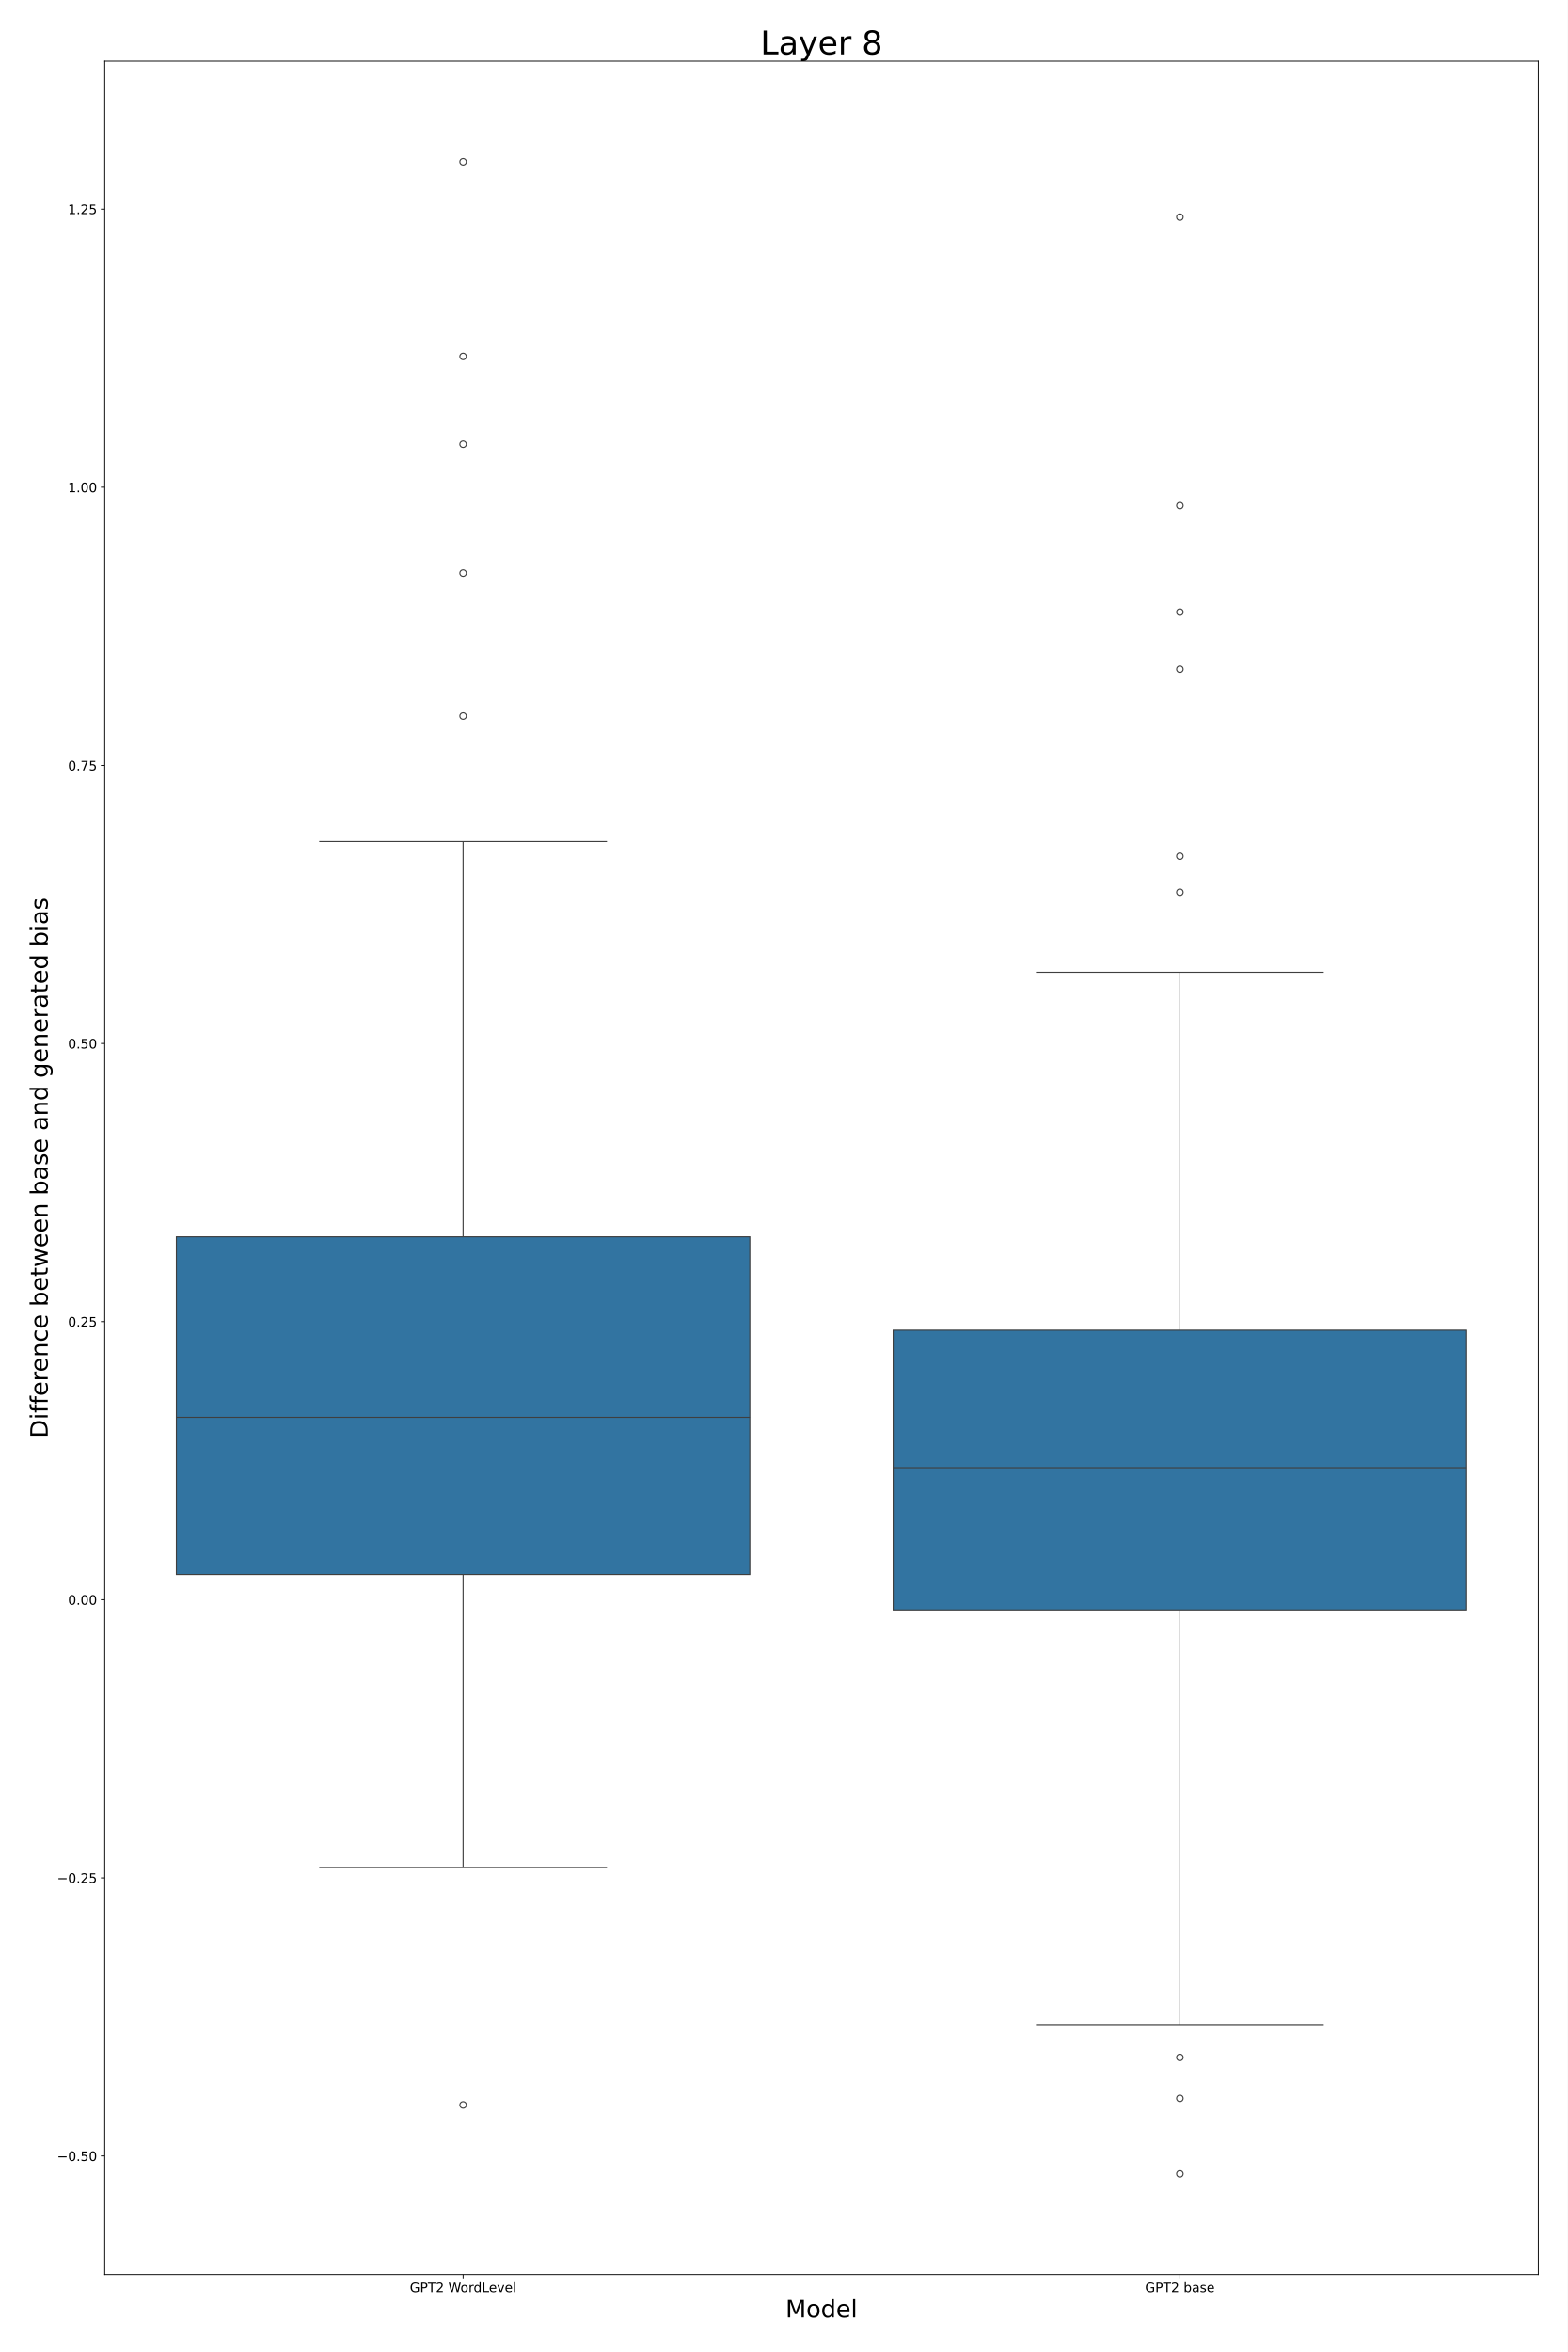
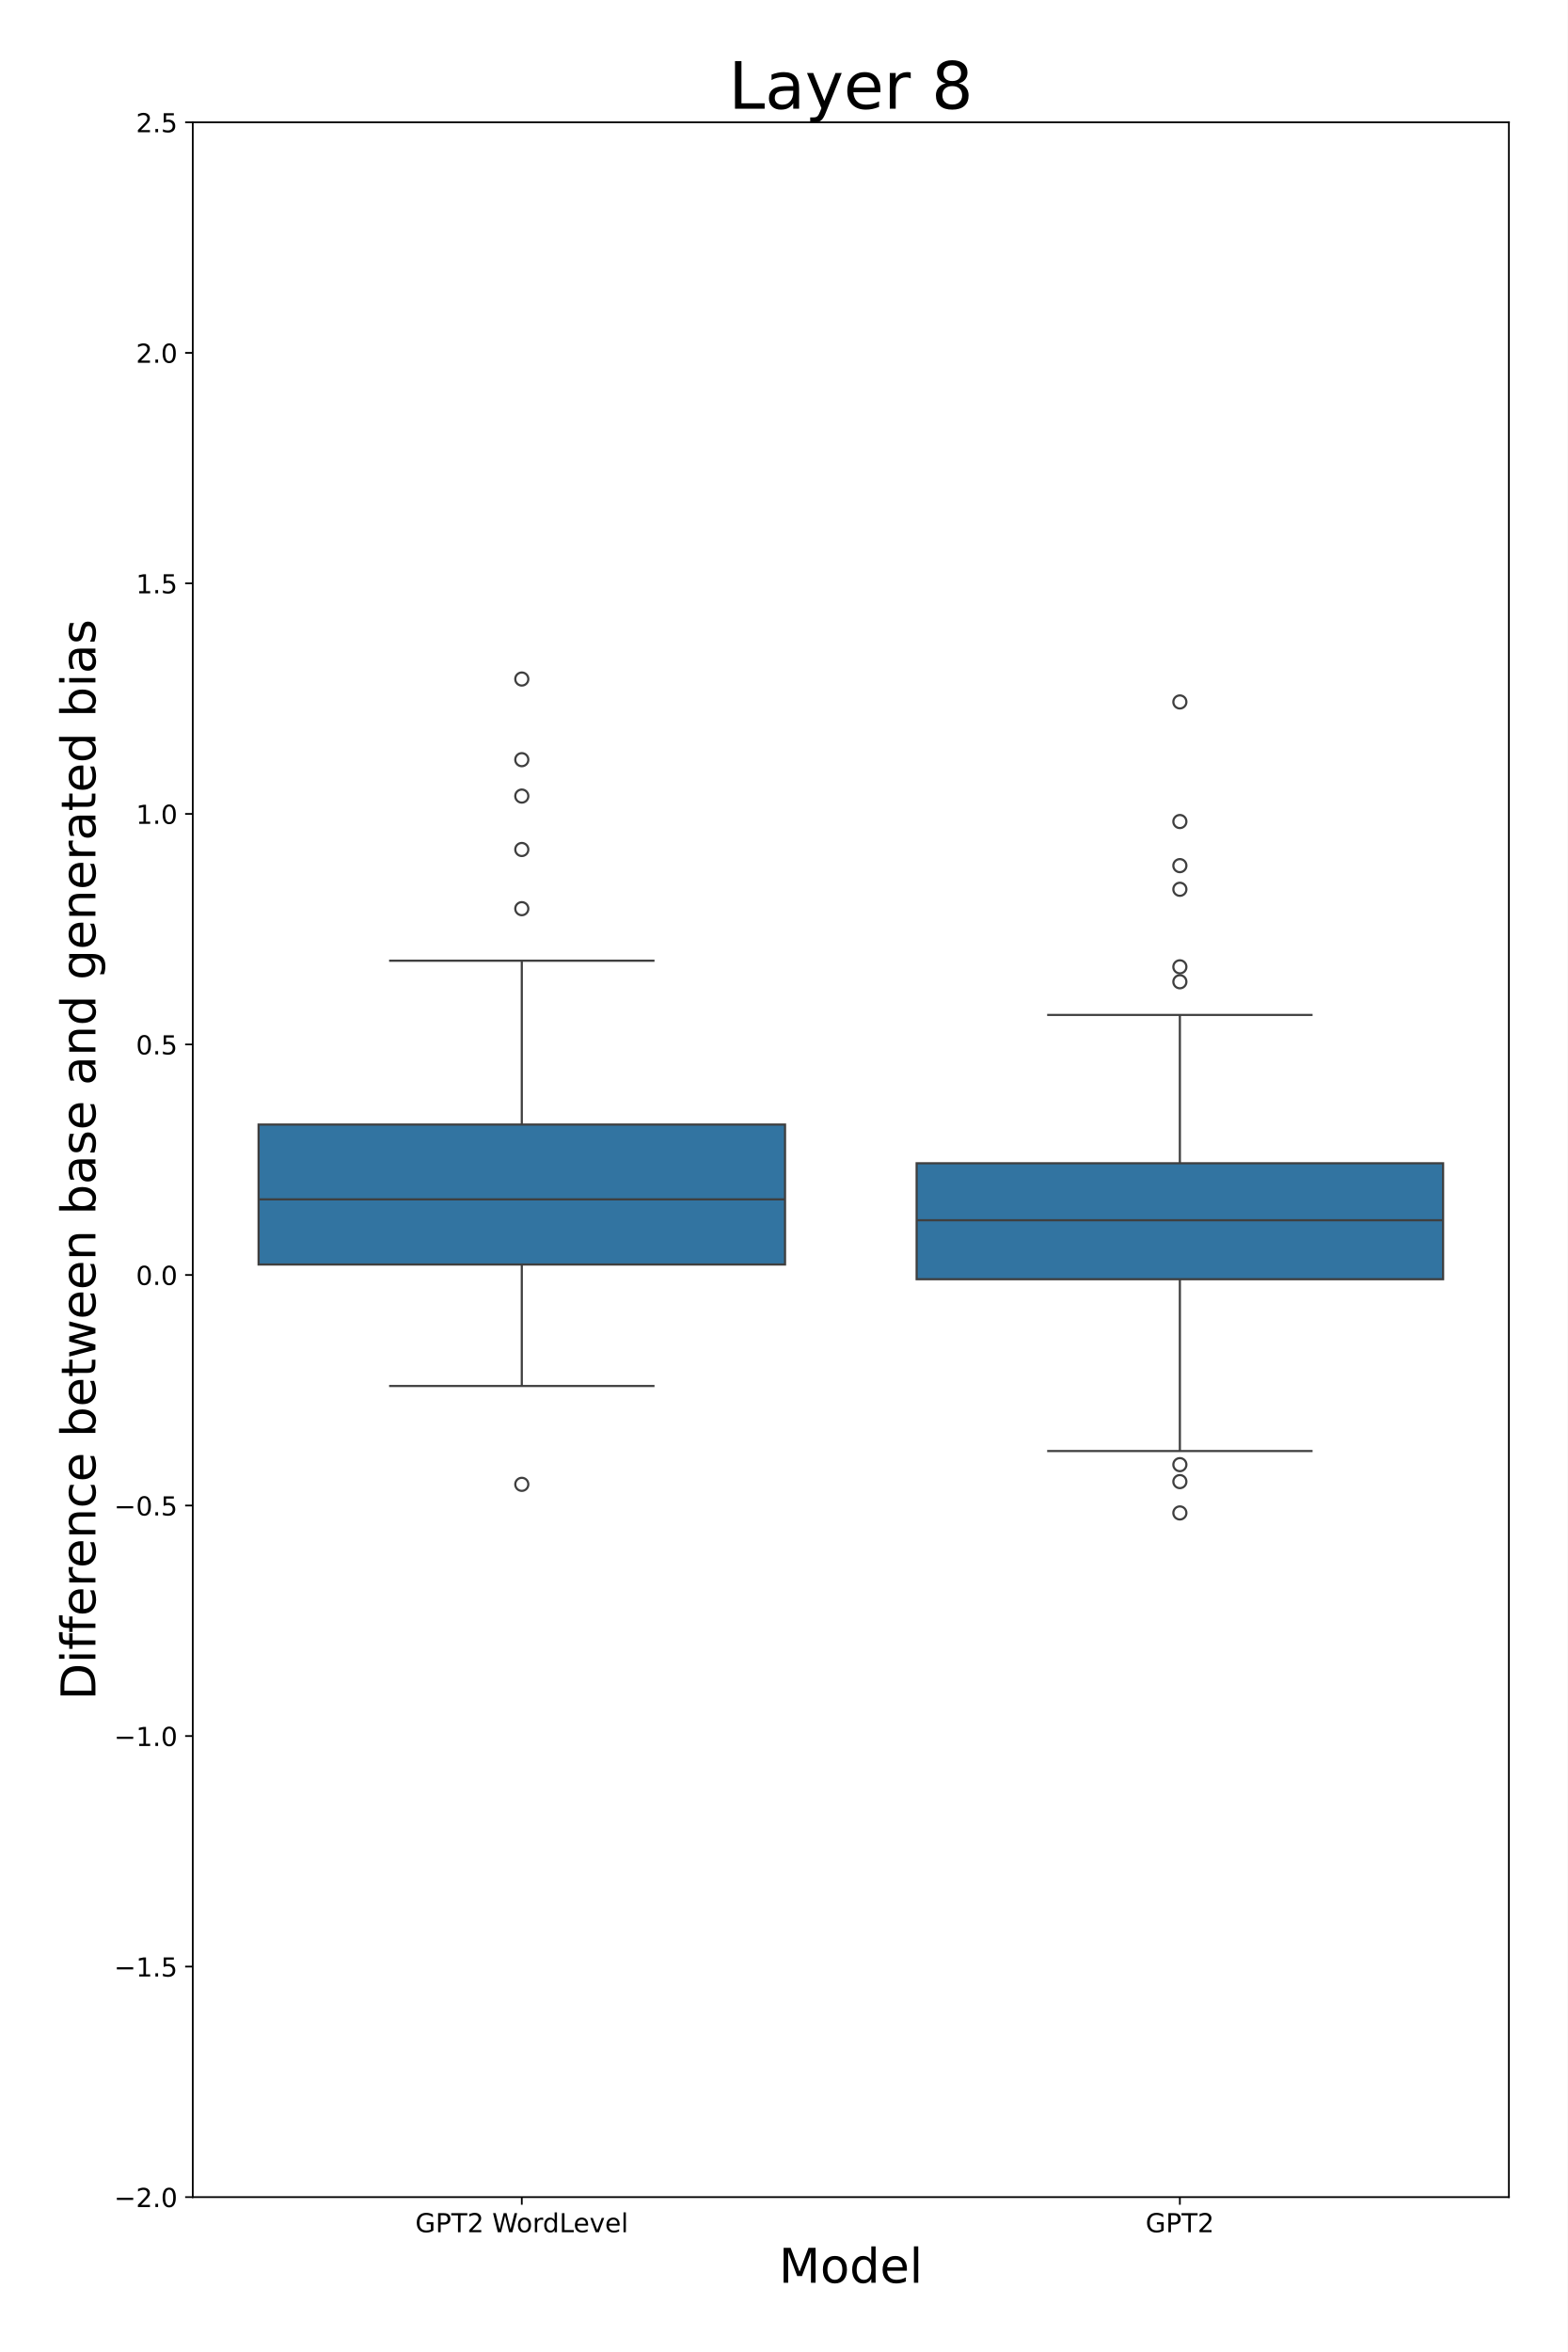
- <svg xmlns="http://www.w3.org/2000/svg" xmlns:xlink="http://www.w3.org/1999/xlink" width="1440pt" height="2160pt" viewBox="0 0 1440 2160" version="1.1">
+ <svg xmlns="http://www.w3.org/2000/svg" xmlns:xlink="http://www.w3.org/1999/xlink" width="720pt" height="1080pt" viewBox="0 0 720 1080" version="1.1">
  <defs>
    <style type="text/css">*{stroke-linejoin: round; stroke-linecap: butt}</style>
  </defs>
  <g id="figure_1">
    <g id="patch_1">
-       <path d="M 0 2160  L 1440 2160  L 1440 0  L 0 0  z " style="fill: #ffffff" />
+       <path d="M 0 1080  L 720 1080  L 720 0  L 0 0  z " style="fill: #ffffff" />
    </g>
    <g id="axes_1">
      <g id="patch_2">
-         <path d="M 96.185 2088.88  L 1413 2088.88  L 1413 56.16  L 96.185 56.16  z " style="fill: #ffffff" />
+         <path d="M 88.535 1008.88  L 693 1008.88  L 693 56.16  L 88.535 56.16  z " style="fill: #ffffff" />
      </g>
      <g id="matplotlib.axis_1">
        <g id="xtick_1">
          <g id="line2d_1">
            <defs>
-               <path id="m4031f83aa3" d="M 0 0  L 0 3.5  " style="stroke: #000000; stroke-width: 0.8" />
+               <path id="m7ab3330249" d="M 0 0  L 0 3.5  " style="stroke: #000000; stroke-width: 0.8" />
            </defs>
            <g>
-               <use xlink:href="#m4031f83aa3" x="425.389" y="2088.88" style="stroke: #000000; stroke-width: 0.8" />
+               <use xlink:href="#m7ab3330249" x="239.651" y="1008.88" style="stroke: #000000; stroke-width: 0.8" />
            </g>
          </g>
          <g id="text_1">
-             <g transform="translate(376.4709 2104.998) scale(0.12 -0.12)">
+             <g transform="translate(190.7334 1024.998) scale(0.12 -0.12)">
              <defs>
                <path id="DejaVuSans-47" d="M 3809 666  L 3809 1919  L 2778 1919  L 2778 2438  L 4434 2438  L 4434 434  Q 4069 175 3628 42  Q 3188 -91 2688 -91  Q 1594 -91 976 548  Q 359 1188 359 2328  Q 359 3472 976 4111  Q 1594 4750 2688 4750  Q 3144 4750 3555 4637  Q 3966 4525 4313 4306  L 4313 3634  Q 3963 3931 3569 4081  Q 3175 4231 2741 4231  Q 1884 4231 1454 3753  Q 1025 3275 1025 2328  Q 1025 1384 1454 906  Q 1884 428 2741 428  Q 3075 428 3337 486  Q 3600 544 3809 666  z " transform="scale(0.015625)" />
                <path id="DejaVuSans-50" d="M 1259 4147  L 1259 2394  L 2053 2394  Q 2494 2394 2734 2622  Q 2975 2850 2975 3272  Q 2975 3691 2734 3919  Q 2494 4147 2053 4147  L 1259 4147  z M 628 4666  L 2053 4666  Q 2838 4666 3239 4311  Q 3641 3956 3641 3272  Q 3641 2581 3239 2228  Q 2838 1875 2053 1875  L 1259 1875  L 1259 0  L 628 0  L 628 4666  z " transform="scale(0.015625)" />
                <path id="DejaVuSans-54" d="M -19 4666  L 3928 4666  L 3928 4134  L 2272 4134  L 2272 0  L 1638 0  L 1638 4134  L -19 4134  L -19 4666  z " transform="scale(0.015625)" />
                <path id="DejaVuSans-32" d="M 1228 531  L 3431 531  L 3431 0  L 469 0  L 469 531  Q 828 903 1448 1529  Q 2069 2156 2228 2338  Q 2531 2678 2651 2914  Q 2772 3150 2772 3378  Q 2772 3750 2511 3984  Q 2250 4219 1831 4219  Q 1534 4219 1204 4116  Q 875 4013 500 3803  L 500 4441  Q 881 4594 1212 4672  Q 1544 4750 1819 4750  Q 2544 4750 2975 4387  Q 3406 4025 3406 3419  Q 3406 3131 3298 2873  Q 3191 2616 2906 2266  Q 2828 2175 2409 1742  Q 1991 1309 1228 531  z " transform="scale(0.015625)" />
                <path id="DejaVuSans-20" transform="scale(0.015625)" />
                <path id="DejaVuSans-57" d="M 213 4666  L 850 4666  L 1831 722  L 2809 4666  L 3519 4666  L 4500 722  L 5478 4666  L 6119 4666  L 4947 0  L 4153 0  L 3169 4050  L 2175 0  L 1381 0  L 213 4666  z " transform="scale(0.015625)" />
                <path id="DejaVuSans-6f" d="M 1959 3097  Q 1497 3097 1228 2736  Q 959 2375 959 1747  Q 959 1119 1226 758  Q 1494 397 1959 397  Q 2419 397 2687 759  Q 2956 1122 2956 1747  Q 2956 2369 2687 2733  Q 2419 3097 1959 3097  z M 1959 3584  Q 2709 3584 3137 3096  Q 3566 2609 3566 1747  Q 3566 888 3137 398  Q 2709 -91 1959 -91  Q 1206 -91 779 398  Q 353 888 353 1747  Q 353 2609 779 3096  Q 1206 3584 1959 3584  z " transform="scale(0.015625)" />
                <path id="DejaVuSans-72" d="M 2631 2963  Q 2534 3019 2420 3045  Q 2306 3072 2169 3072  Q 1681 3072 1420 2755  Q 1159 2438 1159 1844  L 1159 0  L 581 0  L 581 3500  L 1159 3500  L 1159 2956  Q 1341 3275 1631 3429  Q 1922 3584 2338 3584  Q 2397 3584 2469 3576  Q 2541 3569 2628 3553  L 2631 2963  z " transform="scale(0.015625)" />
                <path id="DejaVuSans-64" d="M 2906 2969  L 2906 4863  L 3481 4863  L 3481 0  L 2906 0  L 2906 525  Q 2725 213 2448 61  Q 2172 -91 1784 -91  Q 1150 -91 751 415  Q 353 922 353 1747  Q 353 2572 751 3078  Q 1150 3584 1784 3584  Q 2172 3584 2448 3432  Q 2725 3281 2906 2969  z M 947 1747  Q 947 1113 1208 752  Q 1469 391 1925 391  Q 2381 391 2643 752  Q 2906 1113 2906 1747  Q 2906 2381 2643 2742  Q 2381 3103 1925 3103  Q 1469 3103 1208 2742  Q 947 2381 947 1747  z " transform="scale(0.015625)" />
                <path id="DejaVuSans-4c" d="M 628 4666  L 1259 4666  L 1259 531  L 3531 531  L 3531 0  L 628 0  L 628 4666  z " transform="scale(0.015625)" />
                <path id="DejaVuSans-65" d="M 3597 1894  L 3597 1613  L 953 1613  Q 991 1019 1311 708  Q 1631 397 2203 397  Q 2534 397 2845 478  Q 3156 559 3463 722  L 3463 178  Q 3153 47 2828 -22  Q 2503 -91 2169 -91  Q 1331 -91 842 396  Q 353 884 353 1716  Q 353 2575 817 3079  Q 1281 3584 2069 3584  Q 2775 3584 3186 3129  Q 3597 2675 3597 1894  z M 3022 2063  Q 3016 2534 2758 2815  Q 2500 3097 2075 3097  Q 1594 3097 1305 2825  Q 1016 2553 972 2059  L 3022 2063  z " transform="scale(0.015625)" />
                <path id="DejaVuSans-76" d="M 191 3500  L 800 3500  L 1894 563  L 2988 3500  L 3597 3500  L 2284 0  L 1503 0  L 191 3500  z " transform="scale(0.015625)" />
                <path id="DejaVuSans-6c" d="M 603 4863  L 1178 4863  L 1178 0  L 603 0  L 603 4863  z " transform="scale(0.015625)" />
              </defs>
              <use xlink:href="#DejaVuSans-47" />
              <use xlink:href="#DejaVuSans-50" x="77.49" />
              <use xlink:href="#DejaVuSans-54" x="137.793" />
              <use xlink:href="#DejaVuSans-32" x="198.877" />
              <use xlink:href="#DejaVuSans-20" x="262.5" />
              <use xlink:href="#DejaVuSans-57" x="294.287" />
              <use xlink:href="#DejaVuSans-6f" x="387.289" />
              <use xlink:href="#DejaVuSans-72" x="448.471" />
              <use xlink:href="#DejaVuSans-64" x="487.834" />
              <use xlink:href="#DejaVuSans-4c" x="551.311" />
              <use xlink:href="#DejaVuSans-65" x="605.273" />
              <use xlink:href="#DejaVuSans-76" x="666.797" />
              <use xlink:href="#DejaVuSans-65" x="725.977" />
              <use xlink:href="#DejaVuSans-6c" x="787.5" />
            </g>
          </g>
        </g>
        <g id="xtick_2">
          <g id="line2d_2">
            <g>
-               <use xlink:href="#m4031f83aa3" x="1083.796" y="2088.88" style="stroke: #000000; stroke-width: 0.8" />
+               <use xlink:href="#m7ab3330249" x="541.884" y="1008.88" style="stroke: #000000; stroke-width: 0.8" />
            </g>
          </g>
          <g id="text_2">
-             <g transform="translate(1051.837 2104.998) scale(0.12 -0.12)">
-               <defs>
-                 <path id="DejaVuSans-62" d="M 3116 1747  Q 3116 2381 2855 2742  Q 2594 3103 2138 3103  Q 1681 3103 1420 2742  Q 1159 2381 1159 1747  Q 1159 1113 1420 752  Q 1681 391 2138 391  Q 2594 391 2855 752  Q 3116 1113 3116 1747  z M 1159 2969  Q 1341 3281 1617 3432  Q 1894 3584 2278 3584  Q 2916 3584 3314 3078  Q 3713 2572 3713 1747  Q 3713 922 3314 415  Q 2916 -91 2278 -91  Q 1894 -91 1617 61  Q 1341 213 1159 525  L 1159 0  L 581 0  L 581 4863  L 1159 4863  L 1159 2969  z " transform="scale(0.015625)" />
-                 <path id="DejaVuSans-61" d="M 2194 1759  Q 1497 1759 1228 1600  Q 959 1441 959 1056  Q 959 750 1161 570  Q 1363 391 1709 391  Q 2188 391 2477 730  Q 2766 1069 2766 1631  L 2766 1759  L 2194 1759  z M 3341 1997  L 3341 0  L 2766 0  L 2766 531  Q 2569 213 2275 61  Q 1981 -91 1556 -91  Q 1019 -91 701 211  Q 384 513 384 1019  Q 384 1609 779 1909  Q 1175 2209 1959 2209  L 2766 2209  L 2766 2266  Q 2766 2663 2505 2880  Q 2244 3097 1772 3097  Q 1472 3097 1187 3025  Q 903 2953 641 2809  L 641 3341  Q 956 3463 1253 3523  Q 1550 3584 1831 3584  Q 2591 3584 2966 3190  Q 3341 2797 3341 1997  z " transform="scale(0.015625)" />
-                 <path id="DejaVuSans-73" d="M 2834 3397  L 2834 2853  Q 2591 2978 2328 3040  Q 2066 3103 1784 3103  Q 1356 3103 1142 2972  Q 928 2841 928 2578  Q 928 2378 1081 2264  Q 1234 2150 1697 2047  L 1894 2003  Q 2506 1872 2764 1633  Q 3022 1394 3022 966  Q 3022 478 2636 193  Q 2250 -91 1575 -91  Q 1294 -91 989 -36  Q 684 19 347 128  L 347 722  Q 666 556 975 473  Q 1284 391 1588 391  Q 1994 391 2212 530  Q 2431 669 2431 922  Q 2431 1156 2273 1281  Q 2116 1406 1581 1522  L 1381 1569  Q 847 1681 609 1914  Q 372 2147 372 2553  Q 372 3047 722 3315  Q 1072 3584 1716 3584  Q 2034 3584 2315 3537  Q 2597 3491 2834 3397  z " transform="scale(0.015625)" />
-               </defs>
+             <g transform="translate(526.1347 1024.998) scale(0.12 -0.12)">
              <use xlink:href="#DejaVuSans-47" />
              <use xlink:href="#DejaVuSans-50" x="77.49" />
              <use xlink:href="#DejaVuSans-54" x="137.793" />
              <use xlink:href="#DejaVuSans-32" x="198.877" />
-               <use xlink:href="#DejaVuSans-20" x="262.5" />
-               <use xlink:href="#DejaVuSans-62" x="294.287" />
-               <use xlink:href="#DejaVuSans-61" x="357.764" />
-               <use xlink:href="#DejaVuSans-73" x="419.043" />
-               <use xlink:href="#DejaVuSans-65" x="471.143" />
            </g>
          </g>
        </g>
        <g id="text_3">
-           <g transform="translate(721.5633 2128.21) scale(0.22 -0.22)">
+           <g transform="translate(357.7383 1048.21) scale(0.22 -0.22)">
            <defs>
              <path id="DejaVuSans-4d" d="M 628 4666  L 1569 4666  L 2759 1491  L 3956 4666  L 4897 4666  L 4897 0  L 4281 0  L 4281 4097  L 3078 897  L 2444 897  L 1241 4097  L 1241 0  L 628 0  L 628 4666  z " transform="scale(0.015625)" />
            </defs>
            <use xlink:href="#DejaVuSans-4d" />
            <use xlink:href="#DejaVuSans-6f" x="86.279" />
            <use xlink:href="#DejaVuSans-64" x="147.461" />
            <use xlink:href="#DejaVuSans-65" x="210.938" />
            <use xlink:href="#DejaVuSans-6c" x="272.461" />
          </g>
        </g>
      </g>
      <g id="matplotlib.axis_2">
        <g id="ytick_1">
          <g id="line2d_3">
            <defs>
-               <path id="m0de28c3fbd" d="M 0 0  L -3.5 0  " style="stroke: #000000; stroke-width: 0.8" />
+               <path id="m7ce6eaca89" d="M 0 0  L -3.5 0  " style="stroke: #000000; stroke-width: 0.8" />
            </defs>
            <g>
-               <use xlink:href="#m0de28c3fbd" x="96.185" y="1980.019" style="stroke: #000000; stroke-width: 0.8" />
+               <use xlink:href="#m7ce6eaca89" x="88.535" y="1008.88" style="stroke: #000000; stroke-width: 0.8" />
            </g>
          </g>
          <g id="text_4">
-             <g transform="translate(52.41063 1984.578) scale(0.12 -0.12)">
+             <g transform="translate(52.39563 1013.439) scale(0.12 -0.12)">
              <defs>
                <path id="DejaVuSans-2212" d="M 678 2272  L 4684 2272  L 4684 1741  L 678 1741  L 678 2272  z " transform="scale(0.015625)" />
+                 <path id="DejaVuSans-2e" d="M 684 794  L 1344 794  L 1344 0  L 684 0  L 684 794  z " transform="scale(0.015625)" />
                <path id="DejaVuSans-30" d="M 2034 4250  Q 1547 4250 1301 3770  Q 1056 3291 1056 2328  Q 1056 1369 1301 889  Q 1547 409 2034 409  Q 2525 409 2770 889  Q 3016 1369 3016 2328  Q 3016 3291 2770 3770  Q 2525 4250 2034 4250  z M 2034 4750  Q 2819 4750 3233 4129  Q 3647 3509 3647 2328  Q 3647 1150 3233 529  Q 2819 -91 2034 -91  Q 1250 -91 836 529  Q 422 1150 422 2328  Q 422 3509 836 4129  Q 1250 4750 2034 4750  z " transform="scale(0.015625)" />
-                 <path id="DejaVuSans-2e" d="M 684 794  L 1344 794  L 1344 0  L 684 0  L 684 794  z " transform="scale(0.015625)" />
+               </defs>
+               <use xlink:href="#DejaVuSans-2212" />
+               <use xlink:href="#DejaVuSans-32" x="83.789" />
+               <use xlink:href="#DejaVuSans-2e" x="147.412" />
+               <use xlink:href="#DejaVuSans-30" x="179.199" />
+             </g>
+           </g>
+         </g>
+         <g id="ytick_2">
+           <g id="line2d_4">
+             <g>
+               <use xlink:href="#m7ce6eaca89" x="88.535" y="903.022" style="stroke: #000000; stroke-width: 0.8" />
+             </g>
+           </g>
+           <g id="text_5">
+             <g transform="translate(52.39563 907.5813) scale(0.12 -0.12)">
+               <defs>
+                 <path id="DejaVuSans-31" d="M 794 531  L 1825 531  L 1825 4091  L 703 3866  L 703 4441  L 1819 4666  L 2450 4666  L 2450 531  L 3481 531  L 3481 0  L 794 0  L 794 531  z " transform="scale(0.015625)" />
                <path id="DejaVuSans-35" d="M 691 4666  L 3169 4666  L 3169 4134  L 1269 4134  L 1269 2991  Q 1406 3038 1543 3061  Q 1681 3084 1819 3084  Q 2600 3084 3056 2656  Q 3513 2228 3513 1497  Q 3513 744 3044 326  Q 2575 -91 1722 -91  Q 1428 -91 1123 -41  Q 819 9 494 109  L 494 744  Q 775 591 1075 516  Q 1375 441 1709 441  Q 2250 441 2565 725  Q 2881 1009 2881 1497  Q 2881 1984 2565 2268  Q 2250 2553 1709 2553  Q 1456 2553 1204 2497  Q 953 2441 691 2322  L 691 4666  z " transform="scale(0.015625)" />
              </defs>
+               <use xlink:href="#DejaVuSans-2212" />
+               <use xlink:href="#DejaVuSans-31" x="83.789" />
+               <use xlink:href="#DejaVuSans-2e" x="147.412" />
+               <use xlink:href="#DejaVuSans-35" x="179.199" />
+             </g>
+           </g>
+         </g>
+         <g id="ytick_3">
+           <g id="line2d_5">
+             <g>
+               <use xlink:href="#m7ce6eaca89" x="88.535" y="797.164" style="stroke: #000000; stroke-width: 0.8" />
+             </g>
+           </g>
+           <g id="text_6">
+             <g transform="translate(52.39563 801.7235) scale(0.12 -0.12)">
+               <use xlink:href="#DejaVuSans-2212" />
+               <use xlink:href="#DejaVuSans-31" x="83.789" />
+               <use xlink:href="#DejaVuSans-2e" x="147.412" />
+               <use xlink:href="#DejaVuSans-30" x="179.199" />
+             </g>
+           </g>
+         </g>
+         <g id="ytick_4">
+           <g id="line2d_6">
+             <g>
+               <use xlink:href="#m7ce6eaca89" x="88.535" y="691.307" style="stroke: #000000; stroke-width: 0.8" />
+             </g>
+           </g>
+           <g id="text_7">
+             <g transform="translate(52.39563 695.8657) scale(0.12 -0.12)">
              <use xlink:href="#DejaVuSans-2212" />
              <use xlink:href="#DejaVuSans-30" x="83.789" />
              <use xlink:href="#DejaVuSans-2e" x="147.412" />
              <use xlink:href="#DejaVuSans-35" x="179.199" />
-               <use xlink:href="#DejaVuSans-30" x="242.822" />
-             </g>
-           </g>
-         </g>
-         <g id="ytick_2">
-           <g id="line2d_4">
-             <g>
-               <use xlink:href="#m0de28c3fbd" x="96.185" y="1724.591" style="stroke: #000000; stroke-width: 0.8" />
-             </g>
-           </g>
-           <g id="text_5">
-             <g transform="translate(52.41063 1729.15) scale(0.12 -0.12)">
-               <use xlink:href="#DejaVuSans-2212" />
-               <use xlink:href="#DejaVuSans-30" x="83.789" />
-               <use xlink:href="#DejaVuSans-2e" x="147.412" />
-               <use xlink:href="#DejaVuSans-32" x="179.199" />
-               <use xlink:href="#DejaVuSans-35" x="242.822" />
-             </g>
-           </g>
-         </g>
-         <g id="ytick_3">
-           <g id="line2d_5">
-             <g>
-               <use xlink:href="#m0de28c3fbd" x="96.185" y="1469.162" style="stroke: #000000; stroke-width: 0.8" />
-             </g>
-           </g>
-           <g id="text_6">
-             <g transform="translate(62.46625 1473.722) scale(0.12 -0.12)">
-               <use xlink:href="#DejaVuSans-30" />
-               <use xlink:href="#DejaVuSans-2e" x="63.623" />
-               <use xlink:href="#DejaVuSans-30" x="95.41" />
-               <use xlink:href="#DejaVuSans-30" x="159.033" />
-             </g>
-           </g>
-         </g>
-         <g id="ytick_4">
-           <g id="line2d_6">
-             <g>
-               <use xlink:href="#m0de28c3fbd" x="96.185" y="1213.734" style="stroke: #000000; stroke-width: 0.8" />
-             </g>
-           </g>
-           <g id="text_7">
-             <g transform="translate(62.46625 1218.293) scale(0.12 -0.12)">
-               <use xlink:href="#DejaVuSans-30" />
-               <use xlink:href="#DejaVuSans-2e" x="63.623" />
-               <use xlink:href="#DejaVuSans-32" x="95.41" />
-               <use xlink:href="#DejaVuSans-35" x="159.033" />
            </g>
          </g>
        </g>
        <g id="ytick_5">
          <g id="line2d_7">
            <g>
-               <use xlink:href="#m0de28c3fbd" x="96.185" y="958.306" style="stroke: #000000; stroke-width: 0.8" />
+               <use xlink:href="#m7ce6eaca89" x="88.535" y="585.449" style="stroke: #000000; stroke-width: 0.8" />
            </g>
          </g>
          <g id="text_8">
-             <g transform="translate(62.46625 962.8649) scale(0.12 -0.12)">
+             <g transform="translate(62.45125 590.008) scale(0.12 -0.12)">
              <use xlink:href="#DejaVuSans-30" />
              <use xlink:href="#DejaVuSans-2e" x="63.623" />
-               <use xlink:href="#DejaVuSans-35" x="95.41" />
-               <use xlink:href="#DejaVuSans-30" x="159.033" />
+               <use xlink:href="#DejaVuSans-30" x="95.41" />
            </g>
          </g>
        </g>
        <g id="ytick_6">
          <g id="line2d_8">
            <g>
-               <use xlink:href="#m0de28c3fbd" x="96.185" y="702.877" style="stroke: #000000; stroke-width: 0.8" />
+               <use xlink:href="#m7ce6eaca89" x="88.535" y="479.591" style="stroke: #000000; stroke-width: 0.8" />
            </g>
          </g>
          <g id="text_9">
-             <g transform="translate(62.46625 707.4365) scale(0.12 -0.12)">
-               <defs>
-                 <path id="DejaVuSans-37" d="M 525 4666  L 3525 4666  L 3525 4397  L 1831 0  L 1172 0  L 2766 4134  L 525 4134  L 525 4666  z " transform="scale(0.015625)" />
-               </defs>
+             <g transform="translate(62.45125 484.1502) scale(0.12 -0.12)">
              <use xlink:href="#DejaVuSans-30" />
              <use xlink:href="#DejaVuSans-2e" x="63.623" />
-               <use xlink:href="#DejaVuSans-37" x="95.41" />
-               <use xlink:href="#DejaVuSans-35" x="159.033" />
+               <use xlink:href="#DejaVuSans-35" x="95.41" />
            </g>
          </g>
        </g>
        <g id="ytick_7">
          <g id="line2d_9">
            <g>
-               <use xlink:href="#m0de28c3fbd" x="96.185" y="447.449" style="stroke: #000000; stroke-width: 0.8" />
+               <use xlink:href="#m7ce6eaca89" x="88.535" y="373.733" style="stroke: #000000; stroke-width: 0.8" />
            </g>
          </g>
          <g id="text_10">
-             <g transform="translate(62.46625 452.0082) scale(0.12 -0.12)">
-               <defs>
-                 <path id="DejaVuSans-31" d="M 794 531  L 1825 531  L 1825 4091  L 703 3866  L 703 4441  L 1819 4666  L 2450 4666  L 2450 531  L 3481 531  L 3481 0  L 794 0  L 794 531  z " transform="scale(0.015625)" />
-               </defs>
+             <g transform="translate(62.45125 378.2924) scale(0.12 -0.12)">
              <use xlink:href="#DejaVuSans-31" />
              <use xlink:href="#DejaVuSans-2e" x="63.623" />
              <use xlink:href="#DejaVuSans-30" x="95.41" />
-               <use xlink:href="#DejaVuSans-30" x="159.033" />
            </g>
          </g>
        </g>
        <g id="ytick_8">
          <g id="line2d_10">
            <g>
-               <use xlink:href="#m0de28c3fbd" x="96.185" y="192.021" style="stroke: #000000; stroke-width: 0.8" />
+               <use xlink:href="#m7ce6eaca89" x="88.535" y="267.876" style="stroke: #000000; stroke-width: 0.8" />
            </g>
          </g>
          <g id="text_11">
-             <g transform="translate(62.46625 196.5799) scale(0.12 -0.12)">
+             <g transform="translate(62.45125 272.4346) scale(0.12 -0.12)">
              <use xlink:href="#DejaVuSans-31" />
              <use xlink:href="#DejaVuSans-2e" x="63.623" />
-               <use xlink:href="#DejaVuSans-32" x="95.41" />
-               <use xlink:href="#DejaVuSans-35" x="159.033" />
-             </g>
-           </g>
-         </g>
-         <g id="text_12">
-           <g transform="translate(43.83531 1320.685) rotate(-90) scale(0.22 -0.22)">
+               <use xlink:href="#DejaVuSans-35" x="95.41" />
+             </g>
+           </g>
+         </g>
+         <g id="ytick_9">
+           <g id="line2d_11">
+             <g>
+               <use xlink:href="#m7ce6eaca89" x="88.535" y="162.018" style="stroke: #000000; stroke-width: 0.8" />
+             </g>
+           </g>
+           <g id="text_12">
+             <g transform="translate(62.45125 166.5768) scale(0.12 -0.12)">
+               <use xlink:href="#DejaVuSans-32" />
+               <use xlink:href="#DejaVuSans-2e" x="63.623" />
+               <use xlink:href="#DejaVuSans-30" x="95.41" />
+             </g>
+           </g>
+         </g>
+         <g id="ytick_10">
+           <g id="line2d_12">
+             <g>
+               <use xlink:href="#m7ce6eaca89" x="88.535" y="56.16" style="stroke: #000000; stroke-width: 0.8" />
+             </g>
+           </g>
+           <g id="text_13">
+             <g transform="translate(62.45125 60.71906) scale(0.12 -0.12)">
+               <use xlink:href="#DejaVuSans-32" />
+               <use xlink:href="#DejaVuSans-2e" x="63.623" />
+               <use xlink:href="#DejaVuSans-35" x="95.41" />
+             </g>
+           </g>
+         </g>
+         <g id="text_14">
+           <g transform="translate(43.82031 780.6852) rotate(-90) scale(0.22 -0.22)">
            <defs>
              <path id="DejaVuSans-44" d="M 1259 4147  L 1259 519  L 2022 519  Q 2988 519 3436 956  Q 3884 1394 3884 2338  Q 3884 3275 3436 3711  Q 2988 4147 2022 4147  L 1259 4147  z M 628 4666  L 1925 4666  Q 3281 4666 3915 4102  Q 4550 3538 4550 2338  Q 4550 1131 3912 565  Q 3275 0 1925 0  L 628 0  L 628 4666  z " transform="scale(0.015625)" />
              <path id="DejaVuSans-69" d="M 603 3500  L 1178 3500  L 1178 0  L 603 0  L 603 3500  z M 603 4863  L 1178 4863  L 1178 4134  L 603 4134  L 603 4863  z " transform="scale(0.015625)" />
              <path id="DejaVuSans-66" d="M 2375 4863  L 2375 4384  L 1825 4384  Q 1516 4384 1395 4259  Q 1275 4134 1275 3809  L 1275 3500  L 2222 3500  L 2222 3053  L 1275 3053  L 1275 0  L 697 0  L 697 3053  L 147 3053  L 147 3500  L 697 3500  L 697 3744  Q 697 4328 969 4595  Q 1241 4863 1831 4863  L 2375 4863  z " transform="scale(0.015625)" />
              <path id="DejaVuSans-6e" d="M 3513 2113  L 3513 0  L 2938 0  L 2938 2094  Q 2938 2591 2744 2837  Q 2550 3084 2163 3084  Q 1697 3084 1428 2787  Q 1159 2491 1159 1978  L 1159 0  L 581 0  L 581 3500  L 1159 3500  L 1159 2956  Q 1366 3272 1645 3428  Q 1925 3584 2291 3584  Q 2894 3584 3203 3211  Q 3513 2838 3513 2113  z " transform="scale(0.015625)" />
              <path id="DejaVuSans-63" d="M 3122 3366  L 3122 2828  Q 2878 2963 2633 3030  Q 2388 3097 2138 3097  Q 1578 3097 1268 2742  Q 959 2388 959 1747  Q 959 1106 1268 751  Q 1578 397 2138 397  Q 2388 397 2633 464  Q 2878 531 3122 666  L 3122 134  Q 2881 22 2623 -34  Q 2366 -91 2075 -91  Q 1284 -91 818 406  Q 353 903 353 1747  Q 353 2603 823 3093  Q 1294 3584 2113 3584  Q 2378 3584 2631 3529  Q 2884 3475 3122 3366  z " transform="scale(0.015625)" />
+               <path id="DejaVuSans-62" d="M 3116 1747  Q 3116 2381 2855 2742  Q 2594 3103 2138 3103  Q 1681 3103 1420 2742  Q 1159 2381 1159 1747  Q 1159 1113 1420 752  Q 1681 391 2138 391  Q 2594 391 2855 752  Q 3116 1113 3116 1747  z M 1159 2969  Q 1341 3281 1617 3432  Q 1894 3584 2278 3584  Q 2916 3584 3314 3078  Q 3713 2572 3713 1747  Q 3713 922 3314 415  Q 2916 -91 2278 -91  Q 1894 -91 1617 61  Q 1341 213 1159 525  L 1159 0  L 581 0  L 581 4863  L 1159 4863  L 1159 2969  z " transform="scale(0.015625)" />
              <path id="DejaVuSans-74" d="M 1172 4494  L 1172 3500  L 2356 3500  L 2356 3053  L 1172 3053  L 1172 1153  Q 1172 725 1289 603  Q 1406 481 1766 481  L 2356 481  L 2356 0  L 1766 0  Q 1100 0 847 248  Q 594 497 594 1153  L 594 3053  L 172 3053  L 172 3500  L 594 3500  L 594 4494  L 1172 4494  z " transform="scale(0.015625)" />
              <path id="DejaVuSans-77" d="M 269 3500  L 844 3500  L 1563 769  L 2278 3500  L 2956 3500  L 3675 769  L 4391 3500  L 4966 3500  L 4050 0  L 3372 0  L 2619 2869  L 1863 0  L 1184 0  L 269 3500  z " transform="scale(0.015625)" />
+               <path id="DejaVuSans-61" d="M 2194 1759  Q 1497 1759 1228 1600  Q 959 1441 959 1056  Q 959 750 1161 570  Q 1363 391 1709 391  Q 2188 391 2477 730  Q 2766 1069 2766 1631  L 2766 1759  L 2194 1759  z M 3341 1997  L 3341 0  L 2766 0  L 2766 531  Q 2569 213 2275 61  Q 1981 -91 1556 -91  Q 1019 -91 701 211  Q 384 513 384 1019  Q 384 1609 779 1909  Q 1175 2209 1959 2209  L 2766 2209  L 2766 2266  Q 2766 2663 2505 2880  Q 2244 3097 1772 3097  Q 1472 3097 1187 3025  Q 903 2953 641 2809  L 641 3341  Q 956 3463 1253 3523  Q 1550 3584 1831 3584  Q 2591 3584 2966 3190  Q 3341 2797 3341 1997  z " transform="scale(0.015625)" />
+               <path id="DejaVuSans-73" d="M 2834 3397  L 2834 2853  Q 2591 2978 2328 3040  Q 2066 3103 1784 3103  Q 1356 3103 1142 2972  Q 928 2841 928 2578  Q 928 2378 1081 2264  Q 1234 2150 1697 2047  L 1894 2003  Q 2506 1872 2764 1633  Q 3022 1394 3022 966  Q 3022 478 2636 193  Q 2250 -91 1575 -91  Q 1294 -91 989 -36  Q 684 19 347 128  L 347 722  Q 666 556 975 473  Q 1284 391 1588 391  Q 1994 391 2212 530  Q 2431 669 2431 922  Q 2431 1156 2273 1281  Q 2116 1406 1581 1522  L 1381 1569  Q 847 1681 609 1914  Q 372 2147 372 2553  Q 372 3047 722 3315  Q 1072 3584 1716 3584  Q 2034 3584 2315 3537  Q 2597 3491 2834 3397  z " transform="scale(0.015625)" />
              <path id="DejaVuSans-67" d="M 2906 1791  Q 2906 2416 2648 2759  Q 2391 3103 1925 3103  Q 1463 3103 1205 2759  Q 947 2416 947 1791  Q 947 1169 1205 825  Q 1463 481 1925 481  Q 2391 481 2648 825  Q 2906 1169 2906 1791  z M 3481 434  Q 3481 -459 3084 -895  Q 2688 -1331 1869 -1331  Q 1566 -1331 1297 -1286  Q 1028 -1241 775 -1147  L 775 -588  Q 1028 -725 1275 -790  Q 1522 -856 1778 -856  Q 2344 -856 2625 -561  Q 2906 -266 2906 331  L 2906 616  Q 2728 306 2450 153  Q 2172 0 1784 0  Q 1141 0 747 490  Q 353 981 353 1791  Q 353 2603 747 3093  Q 1141 3584 1784 3584  Q 2172 3584 2450 3431  Q 2728 3278 2906 2969  L 2906 3500  L 3481 3500  L 3481 434  z " transform="scale(0.015625)" />
            </defs>
            <use xlink:href="#DejaVuSans-44" />
            <use xlink:href="#DejaVuSans-69" x="77.002" />
            <use xlink:href="#DejaVuSans-66" x="104.785" />
            <use xlink:href="#DejaVuSans-66" x="139.99" />
            <use xlink:href="#DejaVuSans-65" x="175.195" />
            <use xlink:href="#DejaVuSans-72" x="236.719" />
            <use xlink:href="#DejaVuSans-65" x="275.582" />
            <use xlink:href="#DejaVuSans-6e" x="337.105" />
            <use xlink:href="#DejaVuSans-63" x="400.484" />
            <use xlink:href="#DejaVuSans-65" x="455.465" />
            <use xlink:href="#DejaVuSans-20" x="516.988" />
            <use xlink:href="#DejaVuSans-62" x="548.775" />
            <use xlink:href="#DejaVuSans-65" x="612.252" />
            <use xlink:href="#DejaVuSans-74" x="673.775" />
            <use xlink:href="#DejaVuSans-77" x="712.984" />
            <use xlink:href="#DejaVuSans-65" x="794.771" />
            <use xlink:href="#DejaVuSans-65" x="856.295" />
            <use xlink:href="#DejaVuSans-6e" x="917.818" />
            <use xlink:href="#DejaVuSans-20" x="981.197" />
            <use xlink:href="#DejaVuSans-62" x="1012.984" />
            <use xlink:href="#DejaVuSans-61" x="1076.461" />
            <use xlink:href="#DejaVuSans-73" x="1137.74" />
            <use xlink:href="#DejaVuSans-65" x="1189.84" />
            <use xlink:href="#DejaVuSans-20" x="1251.363" />
            <use xlink:href="#DejaVuSans-61" x="1283.15" />
            <use xlink:href="#DejaVuSans-6e" x="1344.43" />
            <use xlink:href="#DejaVuSans-64" x="1407.809" />
            <use xlink:href="#DejaVuSans-20" x="1471.285" />
            <use xlink:href="#DejaVuSans-67" x="1503.072" />
            <use xlink:href="#DejaVuSans-65" x="1566.549" />
            <use xlink:href="#DejaVuSans-6e" x="1628.072" />
            <use xlink:href="#DejaVuSans-65" x="1691.451" />
            <use xlink:href="#DejaVuSans-72" x="1752.975" />
            <use xlink:href="#DejaVuSans-61" x="1794.088" />
            <use xlink:href="#DejaVuSans-74" x="1855.367" />
            <use xlink:href="#DejaVuSans-65" x="1894.576" />
            <use xlink:href="#DejaVuSans-64" x="1956.1" />
            <use xlink:href="#DejaVuSans-20" x="2019.576" />
            <use xlink:href="#DejaVuSans-62" x="2051.363" />
            <use xlink:href="#DejaVuSans-69" x="2114.84" />
            <use xlink:href="#DejaVuSans-61" x="2142.623" />
            <use xlink:href="#DejaVuSans-73" x="2203.902" />
          </g>
        </g>
      </g>
      <g id="patch_3">
-         <path d="M 162.026 1445.969  L 688.752 1445.969  L 688.752 1135.832  L 162.026 1135.832  L 162.026 1445.969  z " clip-path="url(#p651006793f)" style="fill: #3274a1; stroke: #3f3f3f; stroke-linejoin: miter" />
-       </g>
-       <g id="line2d_11">
-         <path d="M 425.389 1445.969  L 425.389 1715.144  " clip-path="url(#p651006793f)" style="fill: none; stroke: #3f3f3f" />
-       </g>
-       <g id="line2d_12">
-         <path d="M 425.389 1135.832  L 425.389 772.803  " clip-path="url(#p651006793f)" style="fill: none; stroke: #3f3f3f" />
+         <path d="M 118.758 580.643  L 360.544 580.643  L 360.544 516.377  L 118.758 516.377  L 118.758 580.643  z " clip-path="url(#pcdac918672)" style="fill: #3274a1; stroke: #3f3f3f; stroke-linejoin: miter" />
      </g>
      <g id="line2d_13">
-         <path d="M 293.707 1715.144  L 557.07 1715.144  " clip-path="url(#p651006793f)" style="fill: none; stroke: #3f3f3f; stroke-linecap: square" />
+         <path d="M 239.651 580.643  L 239.651 636.42  " clip-path="url(#pcdac918672)" style="fill: none; stroke: #3f3f3f" />
      </g>
      <g id="line2d_14">
-         <path d="M 293.707 772.803  L 557.07 772.803  " clip-path="url(#p651006793f)" style="fill: none; stroke: #3f3f3f; stroke-linecap: square" />
+         <path d="M 239.651 516.377  L 239.651 441.152  " clip-path="url(#pcdac918672)" style="fill: none; stroke: #3f3f3f" />
      </g>
      <g id="line2d_15">
+         <path d="M 179.205 636.42  L 300.098 636.42  " clip-path="url(#pcdac918672)" style="fill: none; stroke: #3f3f3f; stroke-linecap: square" />
+       </g>
+       <g id="line2d_16">
+         <path d="M 179.205 441.152  L 300.098 441.152  " clip-path="url(#pcdac918672)" style="fill: none; stroke: #3f3f3f; stroke-linecap: square" />
+       </g>
+       <g id="line2d_17">
        <defs>
-           <path id="m9c6109774f" d="M 0 3  C 0.796 3 1.559 2.684 2.121 2.121  C 2.684 1.559 3 0.796 3 0  C 3 -0.796 2.684 -1.559 2.121 -2.121  C 1.559 -2.684 0.796 -3 0 -3  C -0.796 -3 -1.559 -2.684 -2.121 -2.121  C -2.684 -1.559 -3 -0.796 -3 0  C -3 0.796 -2.684 1.559 -2.121 2.121  C -1.559 2.684 -0.796 3 0 3  z " style="stroke: #3f3f3f" />
+           <path id="mb0cffba994" d="M 0 3  C 0.796 3 1.559 2.684 2.121 2.121  C 2.684 1.559 3 0.796 3 0  C 3 -0.796 2.684 -1.559 2.121 -2.121  C 1.559 -2.684 0.796 -3 0 -3  C -0.796 -3 -1.559 -2.684 -2.121 -2.121  C -2.684 -1.559 -3 -0.796 -3 0  C -3 0.796 -2.684 1.559 -2.121 2.121  C -1.559 2.684 -0.796 3 0 3  z " style="stroke: #3f3f3f" />
        </defs>
-         <g clip-path="url(#p651006793f)">
-           <use xlink:href="#m9c6109774f" x="425.389" y="1933.098" style="fill-opacity: 0; stroke: #3f3f3f" />
-           <use xlink:href="#m9c6109774f" x="425.389" y="657.456" style="fill-opacity: 0; stroke: #3f3f3f" />
-           <use xlink:href="#m9c6109774f" x="425.389" y="407.942" style="fill-opacity: 0; stroke: #3f3f3f" />
-           <use xlink:href="#m9c6109774f" x="425.389" y="526.294" style="fill-opacity: 0; stroke: #3f3f3f" />
-           <use xlink:href="#m9c6109774f" x="425.389" y="327.267" style="fill-opacity: 0; stroke: #3f3f3f" />
-           <use xlink:href="#m9c6109774f" x="425.389" y="148.556" style="fill-opacity: 0; stroke: #3f3f3f" />
+         <g clip-path="url(#pcdac918672)">
+           <use xlink:href="#mb0cffba994" x="239.651" y="681.584" style="fill-opacity: 0; stroke: #3f3f3f" />
+           <use xlink:href="#mb0cffba994" x="239.651" y="417.25" style="fill-opacity: 0; stroke: #3f3f3f" />
+           <use xlink:href="#mb0cffba994" x="239.651" y="365.547" style="fill-opacity: 0; stroke: #3f3f3f" />
+           <use xlink:href="#mb0cffba994" x="239.651" y="390.071" style="fill-opacity: 0; stroke: #3f3f3f" />
+           <use xlink:href="#mb0cffba994" x="239.651" y="348.83" style="fill-opacity: 0; stroke: #3f3f3f" />
+           <use xlink:href="#mb0cffba994" x="239.651" y="311.798" style="fill-opacity: 0; stroke: #3f3f3f" />
        </g>
      </g>
      <g id="patch_4">
-         <path d="M 820.433 1478.533  L 1347.159 1478.533  L 1347.159 1221.608  L 820.433 1221.608  L 820.433 1478.533  z " clip-path="url(#p651006793f)" style="fill: #3274a1; stroke: #3f3f3f; stroke-linejoin: miter" />
-       </g>
-       <g id="line2d_16">
-         <path d="M 1083.796 1478.533  L 1083.796 1859.269  " clip-path="url(#p651006793f)" style="fill: none; stroke: #3f3f3f" />
-       </g>
-       <g id="line2d_17">
-         <path d="M 1083.796 1221.608  L 1083.796 892.934  " clip-path="url(#p651006793f)" style="fill: none; stroke: #3f3f3f" />
+         <path d="M 420.991 587.391  L 662.777 587.391  L 662.777 534.152  L 420.991 534.152  L 420.991 587.391  z " clip-path="url(#pcdac918672)" style="fill: #3274a1; stroke: #3f3f3f; stroke-linejoin: miter" />
      </g>
      <g id="line2d_18">
-         <path d="M 952.115 1859.269  L 1215.478 1859.269  " clip-path="url(#p651006793f)" style="fill: none; stroke: #3f3f3f; stroke-linecap: square" />
+         <path d="M 541.884 587.391  L 541.884 666.285  " clip-path="url(#pcdac918672)" style="fill: none; stroke: #3f3f3f" />
      </g>
      <g id="line2d_19">
-         <path d="M 952.115 892.934  L 1215.478 892.934  " clip-path="url(#p651006793f)" style="fill: none; stroke: #3f3f3f; stroke-linecap: square" />
+         <path d="M 541.884 534.152  L 541.884 466.045  " clip-path="url(#pcdac918672)" style="fill: none; stroke: #3f3f3f" />
      </g>
      <g id="line2d_20">
-         <g clip-path="url(#p651006793f)">
-           <use xlink:href="#m9c6109774f" x="1083.796" y="1996.484" style="fill-opacity: 0; stroke: #3f3f3f" />
-           <use xlink:href="#m9c6109774f" x="1083.796" y="1927.052" style="fill-opacity: 0; stroke: #3f3f3f" />
-           <use xlink:href="#m9c6109774f" x="1083.796" y="1889.484" style="fill-opacity: 0; stroke: #3f3f3f" />
-           <use xlink:href="#m9c6109774f" x="1083.796" y="786.322" style="fill-opacity: 0; stroke: #3f3f3f" />
-           <use xlink:href="#m9c6109774f" x="1083.796" y="562.072" style="fill-opacity: 0; stroke: #3f3f3f" />
-           <use xlink:href="#m9c6109774f" x="1083.796" y="199.372" style="fill-opacity: 0; stroke: #3f3f3f" />
-           <use xlink:href="#m9c6109774f" x="1083.796" y="614.472" style="fill-opacity: 0; stroke: #3f3f3f" />
-           <use xlink:href="#m9c6109774f" x="1083.796" y="819.408" style="fill-opacity: 0; stroke: #3f3f3f" />
-           <use xlink:href="#m9c6109774f" x="1083.796" y="464.327" style="fill-opacity: 0; stroke: #3f3f3f" />
-         </g>
+         <path d="M 481.437 666.285  L 602.33 666.285  " clip-path="url(#pcdac918672)" style="fill: none; stroke: #3f3f3f; stroke-linecap: square" />
      </g>
      <g id="line2d_21">
-         <path d="M 162.026 1301.631  L 688.752 1301.631  " clip-path="url(#p651006793f)" style="fill: none; stroke: #3f3f3f" />
+         <path d="M 481.437 466.045  L 602.33 466.045  " clip-path="url(#pcdac918672)" style="fill: none; stroke: #3f3f3f; stroke-linecap: square" />
      </g>
      <g id="line2d_22">
-         <path d="M 820.433 1347.879  L 1347.159 1347.879  " clip-path="url(#p651006793f)" style="fill: none; stroke: #3f3f3f" />
+         <g clip-path="url(#pcdac918672)">
+           <use xlink:href="#mb0cffba994" x="541.884" y="694.718" style="fill-opacity: 0; stroke: #3f3f3f" />
+           <use xlink:href="#mb0cffba994" x="541.884" y="680.331" style="fill-opacity: 0; stroke: #3f3f3f" />
+           <use xlink:href="#mb0cffba994" x="541.884" y="672.546" style="fill-opacity: 0; stroke: #3f3f3f" />
+           <use xlink:href="#mb0cffba994" x="541.884" y="443.953" style="fill-opacity: 0; stroke: #3f3f3f" />
+           <use xlink:href="#mb0cffba994" x="541.884" y="397.485" style="fill-opacity: 0; stroke: #3f3f3f" />
+           <use xlink:href="#mb0cffba994" x="541.884" y="322.328" style="fill-opacity: 0; stroke: #3f3f3f" />
+           <use xlink:href="#mb0cffba994" x="541.884" y="408.343" style="fill-opacity: 0; stroke: #3f3f3f" />
+           <use xlink:href="#mb0cffba994" x="541.884" y="450.809" style="fill-opacity: 0; stroke: #3f3f3f" />
+           <use xlink:href="#mb0cffba994" x="541.884" y="377.231" style="fill-opacity: 0; stroke: #3f3f3f" />
+         </g>
+       </g>
+       <g id="line2d_23">
+         <path d="M 118.758 550.734  L 360.544 550.734  " clip-path="url(#pcdac918672)" style="fill: none; stroke: #3f3f3f" />
+       </g>
+       <g id="line2d_24">
+         <path d="M 420.991 560.317  L 662.777 560.317  " clip-path="url(#pcdac918672)" style="fill: none; stroke: #3f3f3f" />
      </g>
      <g id="patch_5">
-         <path d="M 96.185 2088.88  L 96.185 56.16  " style="fill: none; stroke: #000000; stroke-width: 0.8; stroke-linejoin: miter; stroke-linecap: square" />
+         <path d="M 88.535 1008.88  L 88.535 56.16  " style="fill: none; stroke: #000000; stroke-width: 0.8; stroke-linejoin: miter; stroke-linecap: square" />
      </g>
      <g id="patch_6">
-         <path d="M 1413 2088.88  L 1413 56.16  " style="fill: none; stroke: #000000; stroke-width: 0.8; stroke-linejoin: miter; stroke-linecap: square" />
+         <path d="M 693 1008.88  L 693 56.16  " style="fill: none; stroke: #000000; stroke-width: 0.8; stroke-linejoin: miter; stroke-linecap: square" />
      </g>
      <g id="patch_7">
-         <path d="M 96.185 2088.88  L 1413 2088.88  " style="fill: none; stroke: #000000; stroke-width: 0.8; stroke-linejoin: miter; stroke-linecap: square" />
+         <path d="M 88.535 1008.88  L 693 1008.88  " style="fill: none; stroke: #000000; stroke-width: 0.8; stroke-linejoin: miter; stroke-linecap: square" />
      </g>
      <g id="patch_8">
-         <path d="M 96.185 56.16  L 1413 56.16  " style="fill: none; stroke: #000000; stroke-width: 0.8; stroke-linejoin: miter; stroke-linecap: square" />
-       </g>
-       <g id="text_13">
-         <g transform="translate(698.4573 49.92094) scale(0.3 -0.3)">
+         <path d="M 88.535 56.16  L 693 56.16  " style="fill: none; stroke: #000000; stroke-width: 0.8; stroke-linejoin: miter; stroke-linecap: square" />
+       </g>
+       <g id="text_15">
+         <g transform="translate(334.6323 49.92094) scale(0.3 -0.3)">
          <defs>
            <path id="DejaVuSans-79" d="M 2059 -325  Q 1816 -950 1584 -1140  Q 1353 -1331 966 -1331  L 506 -1331  L 506 -850  L 844 -850  Q 1081 -850 1212 -737  Q 1344 -625 1503 -206  L 1606 56  L 191 3500  L 800 3500  L 1894 763  L 2988 3500  L 3597 3500  L 2059 -325  z " transform="scale(0.015625)" />
            <path id="DejaVuSans-38" d="M 2034 2216  Q 1584 2216 1326 1975  Q 1069 1734 1069 1313  Q 1069 891 1326 650  Q 1584 409 2034 409  Q 2484 409 2743 651  Q 3003 894 3003 1313  Q 3003 1734 2745 1975  Q 2488 2216 2034 2216  z M 1403 2484  Q 997 2584 770 2862  Q 544 3141 544 3541  Q 544 4100 942 4425  Q 1341 4750 2034 4750  Q 2731 4750 3128 4425  Q 3525 4100 3525 3541  Q 3525 3141 3298 2862  Q 3072 2584 2669 2484  Q 3125 2378 3379 2068  Q 3634 1759 3634 1313  Q 3634 634 3220 271  Q 2806 -91 2034 -91  Q 1263 -91 848 271  Q 434 634 434 1313  Q 434 1759 690 2068  Q 947 2378 1403 2484  z M 1172 3481  Q 1172 3119 1398 2916  Q 1625 2713 2034 2713  Q 2441 2713 2670 2916  Q 2900 3119 2900 3481  Q 2900 3844 2670 4047  Q 2441 4250 2034 4250  Q 1625 4250 1398 4047  Q 1172 3844 1172 3481  z " transform="scale(0.015625)" />
          </defs>
          <use xlink:href="#DejaVuSans-4c" />
          <use xlink:href="#DejaVuSans-61" x="55.713" />
          <use xlink:href="#DejaVuSans-79" x="116.992" />
          <use xlink:href="#DejaVuSans-65" x="176.172" />
          <use xlink:href="#DejaVuSans-72" x="237.695" />
          <use xlink:href="#DejaVuSans-20" x="278.809" />
          <use xlink:href="#DejaVuSans-38" x="310.596" />
        </g>
      </g>
    </g>
  </g>
  <defs>
-     <clipPath id="p651006793f">
-       <rect x="96.185" y="56.16" width="1316.815" height="2032.72" />
+     <clipPath id="pcdac918672">
+       <rect x="88.535" y="56.16" width="604.465" height="952.72" />
    </clipPath>
  </defs>
</svg>
